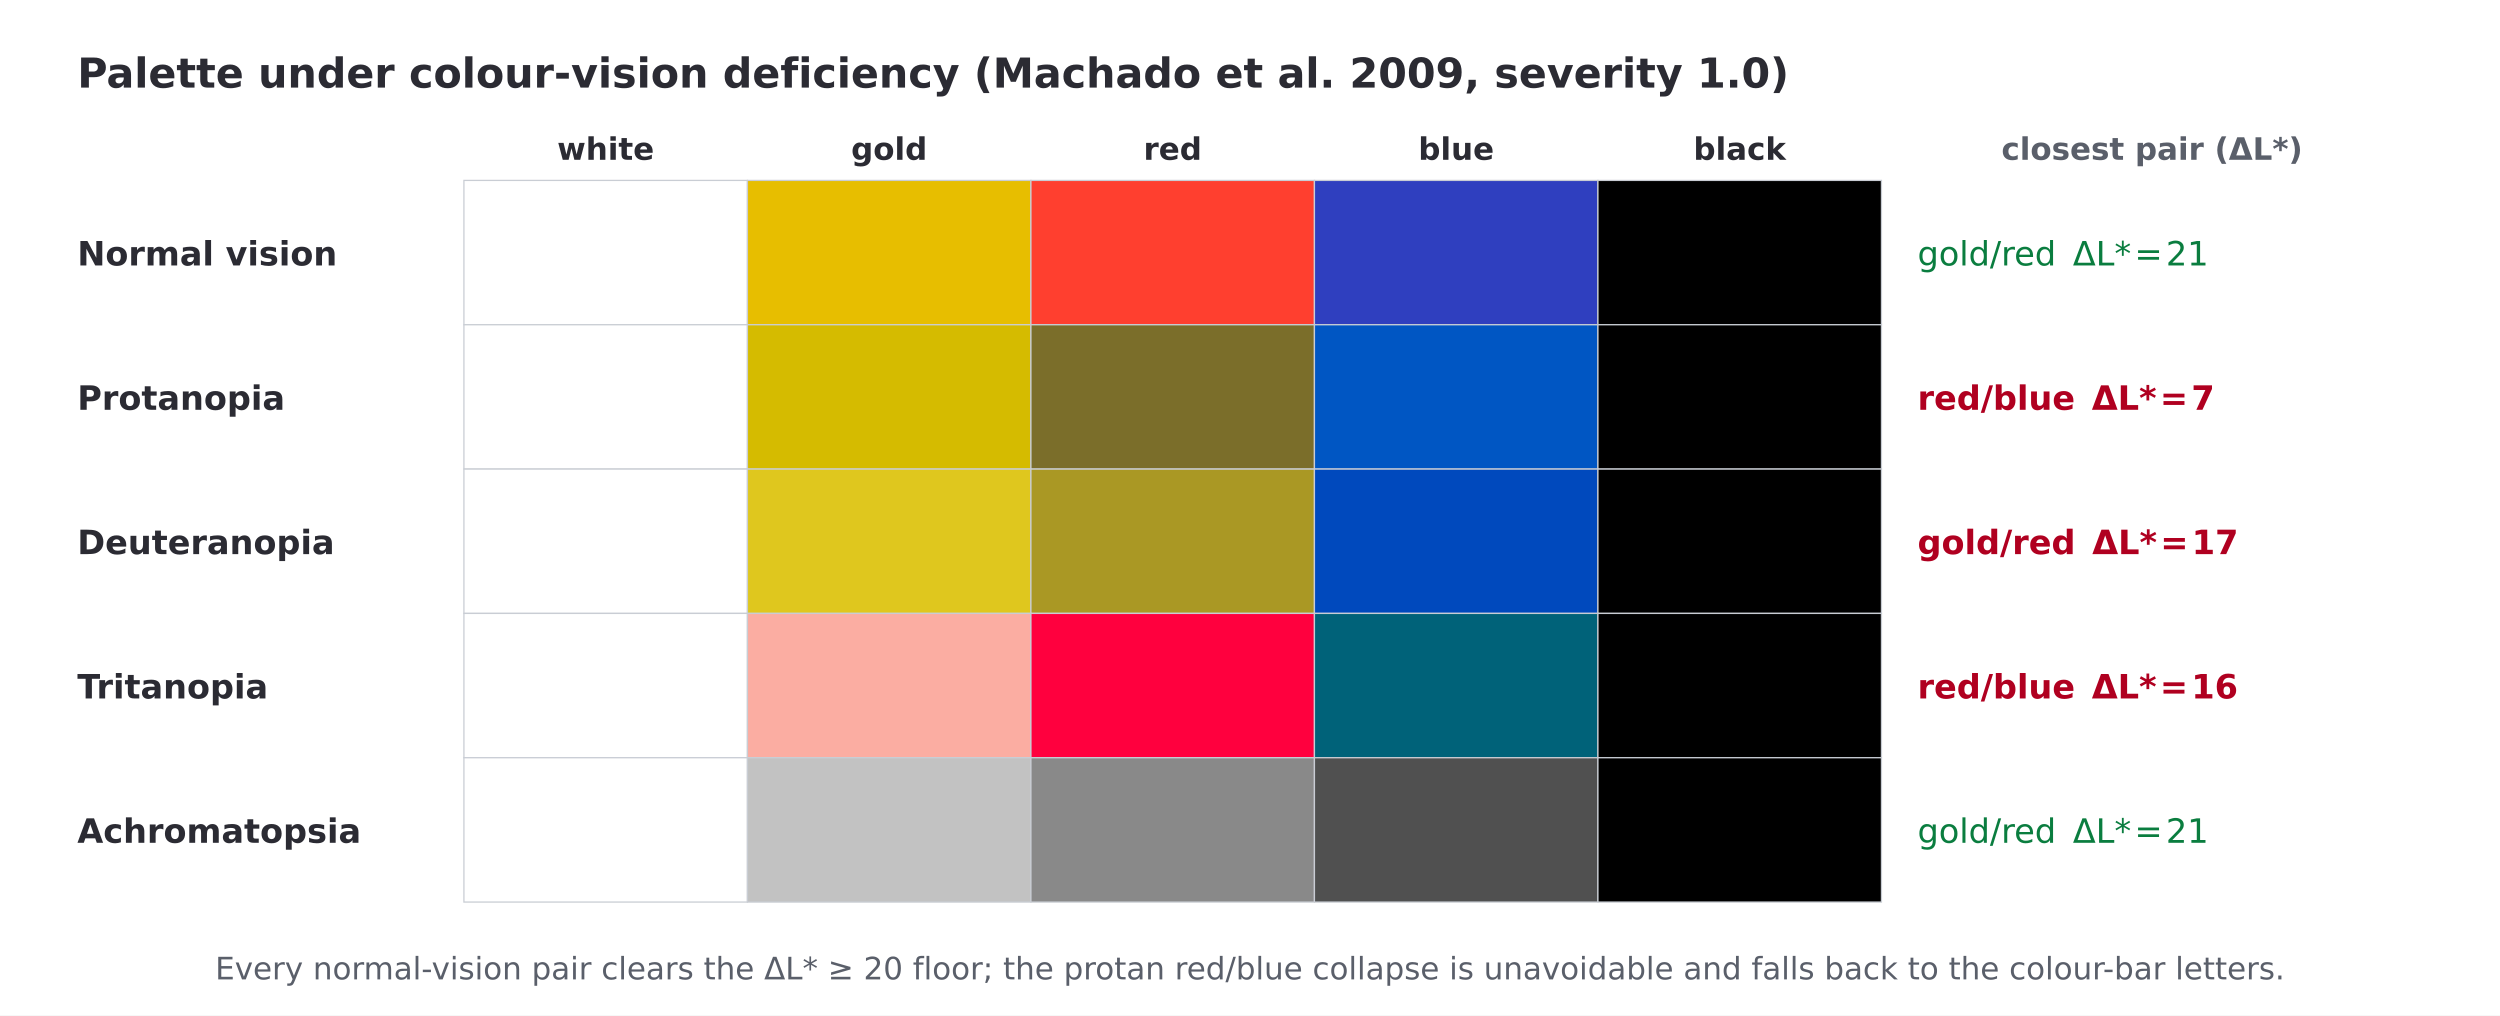
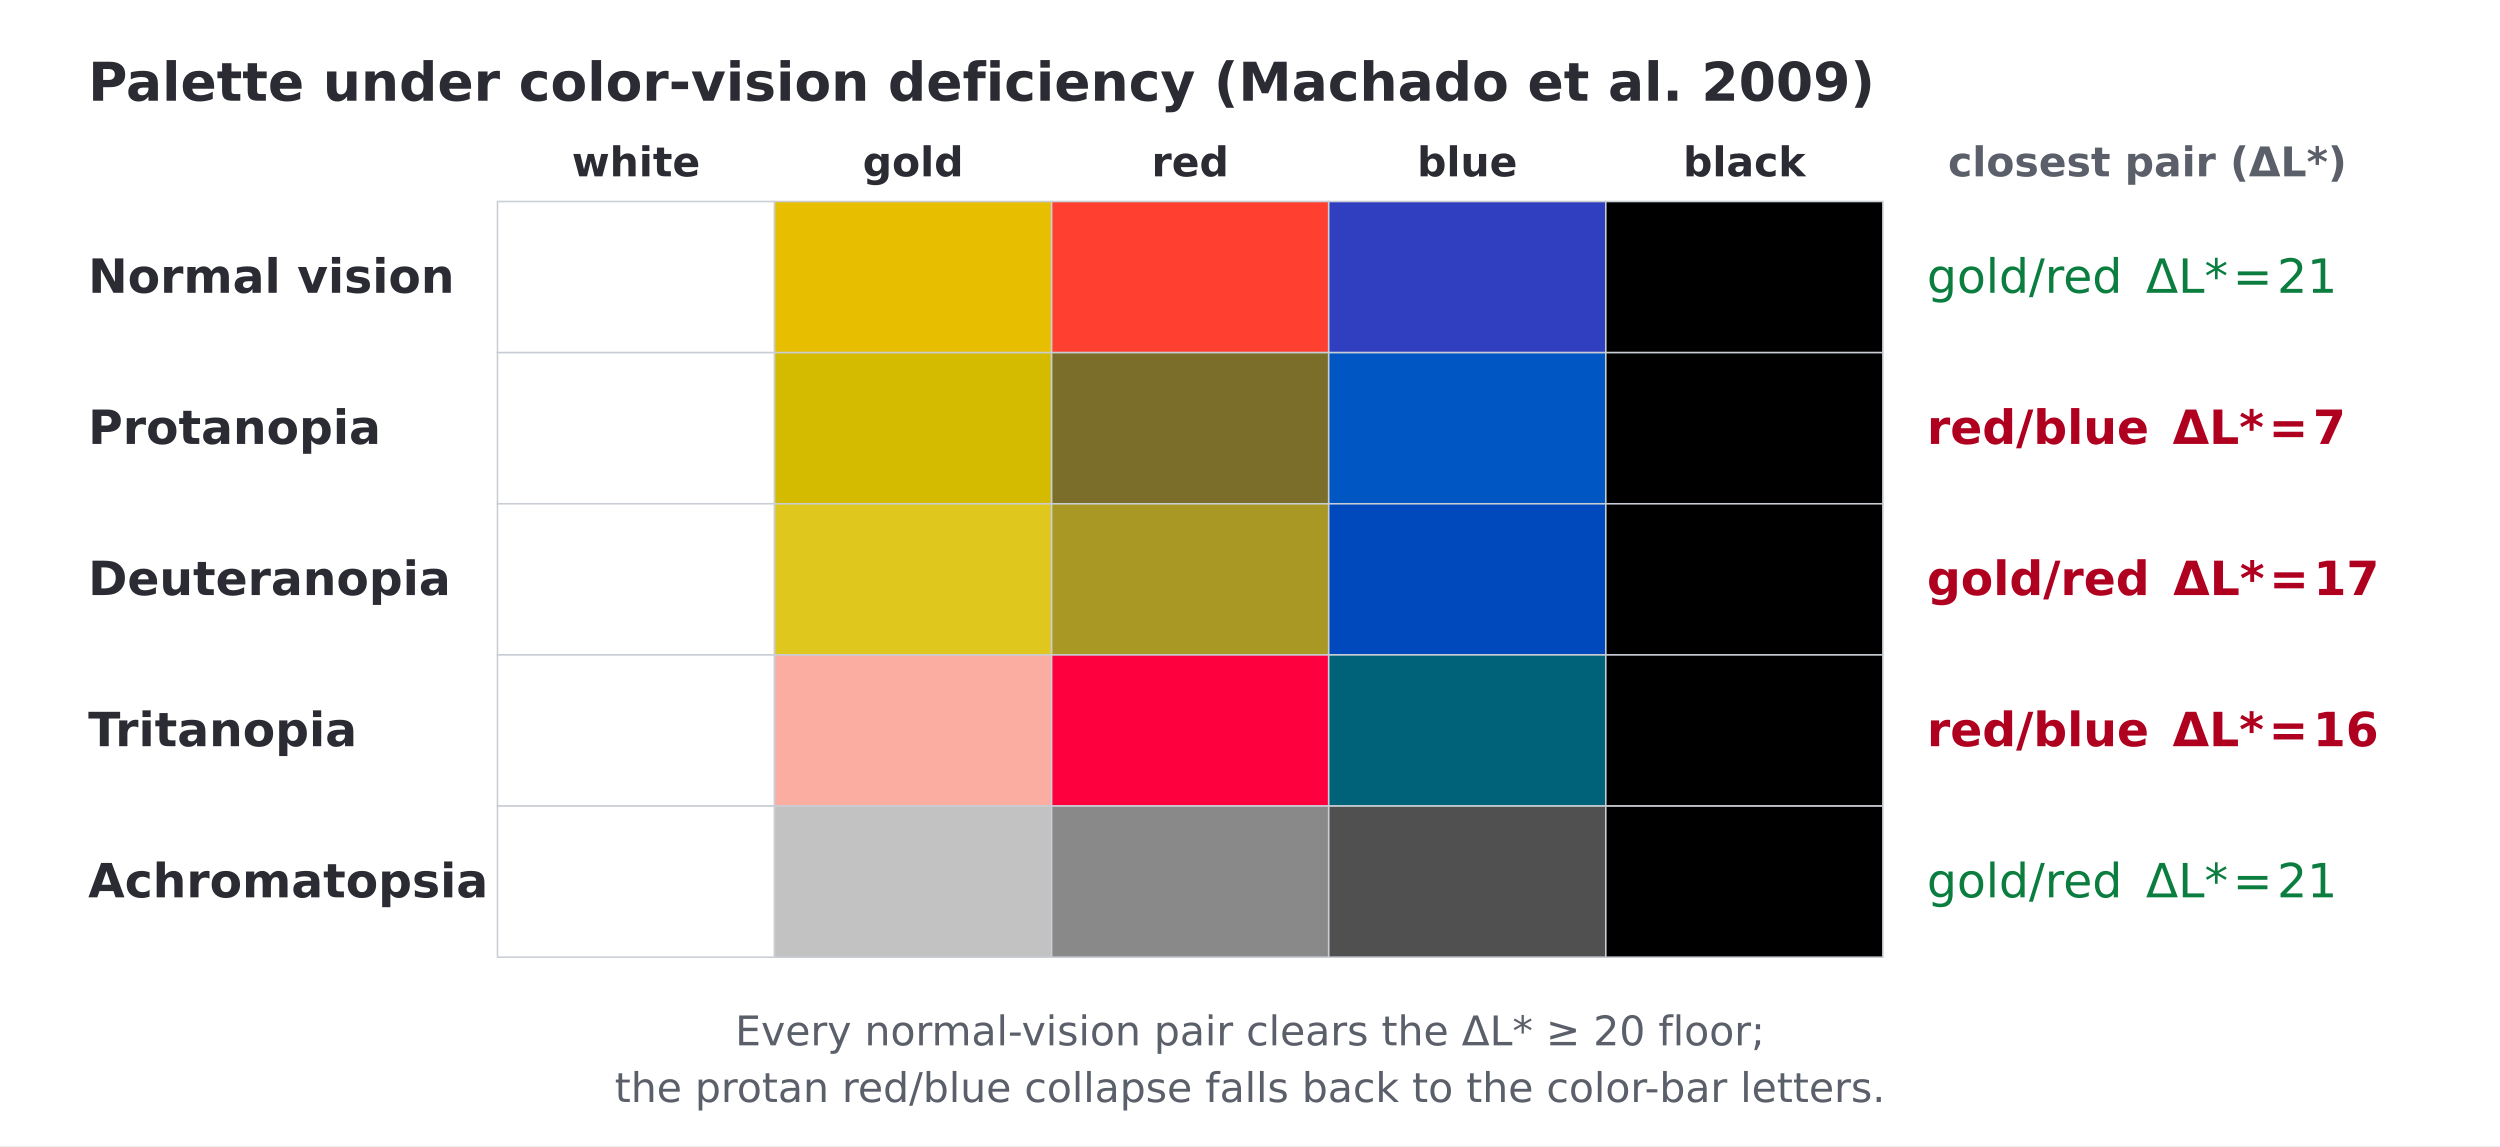
- <svg xmlns="http://www.w3.org/2000/svg" width="970.00" height="394.00" viewBox="0 0 970.00 394.00" font-family="'DejaVu Sans', 'Bitstream Vera Sans', Verdana, sans-serif" data-spec-version="v7" data-generator="scripts/spec_figures.py">
-   <rect x="0.00" y="0.00" width="970.00" height="394.00" fill="#ffffff" stroke="none" stroke-width="1.0" />
-   <text x="30.00" y="34.00" font-family="'DejaVu Sans', 'Bitstream Vera Sans', Verdana, sans-serif" font-size="16px" font-weight="bold" text-anchor="start" fill="#2b2b33">Palette under colour-vision deficiency (Machado et al. 2009, severity 1.0)</text>
-   <text x="235.00" y="62.00" font-family="'DejaVu Sans', 'Bitstream Vera Sans', Verdana, sans-serif" font-size="12px" font-weight="bold" text-anchor="middle" fill="#2b2b33">white</text>
-   <text x="345.00" y="62.00" font-family="'DejaVu Sans', 'Bitstream Vera Sans', Verdana, sans-serif" font-size="12px" font-weight="bold" text-anchor="middle" fill="#2b2b33">gold</text>
-   <text x="455.00" y="62.00" font-family="'DejaVu Sans', 'Bitstream Vera Sans', Verdana, sans-serif" font-size="12px" font-weight="bold" text-anchor="middle" fill="#2b2b33">red</text>
-   <text x="565.00" y="62.00" font-family="'DejaVu Sans', 'Bitstream Vera Sans', Verdana, sans-serif" font-size="12px" font-weight="bold" text-anchor="middle" fill="#2b2b33">blue</text>
-   <text x="675.00" y="62.00" font-family="'DejaVu Sans', 'Bitstream Vera Sans', Verdana, sans-serif" font-size="12px" font-weight="bold" text-anchor="middle" fill="#2b2b33">black</text>
-   <text x="835.00" y="62.00" font-family="'DejaVu Sans', 'Bitstream Vera Sans', Verdana, sans-serif" font-size="12px" font-weight="bold" text-anchor="middle" fill="#5a5f6a">closest pair (ΔL*)</text>
-   <text x="30.00" y="103.00" font-family="'DejaVu Sans', 'Bitstream Vera Sans', Verdana, sans-serif" font-size="13px" font-weight="bold" text-anchor="start" fill="#2b2b33">Normal vision</text>
-   <rect x="180.00" y="70.00" width="110.00" height="56.00" fill="#ffffff" stroke="#c9cdd4" stroke-width="0.5" />
-   <rect x="290.00" y="70.00" width="110.00" height="56.00" fill="#e7be00" stroke="#c9cdd4" stroke-width="0.5" />
-   <rect x="400.00" y="70.00" width="110.00" height="56.00" fill="#ff3f2f" stroke="#c9cdd4" stroke-width="0.5" />
-   <rect x="510.00" y="70.00" width="110.00" height="56.00" fill="#2f3fbf" stroke="#c9cdd4" stroke-width="0.5" />
-   <rect x="620.00" y="70.00" width="110.00" height="56.00" fill="#000000" stroke="#c9cdd4" stroke-width="0.5" />
-   <text x="744.00" y="103.00" font-family="'DejaVu Sans', 'Bitstream Vera Sans', Verdana, sans-serif" font-size="13px" font-weight="normal" text-anchor="start" fill="#0a7d3f">gold/red ΔL* = 21</text>
-   <text x="30.00" y="159.00" font-family="'DejaVu Sans', 'Bitstream Vera Sans', Verdana, sans-serif" font-size="13px" font-weight="bold" text-anchor="start" fill="#2b2b33">Protanopia</text>
-   <rect x="180.00" y="126.00" width="110.00" height="56.00" fill="#ffffff" stroke="#c9cdd4" stroke-width="0.5" />
-   <rect x="290.00" y="126.00" width="110.00" height="56.00" fill="#d5bb00" stroke="#c9cdd4" stroke-width="0.5" />
-   <rect x="400.00" y="126.00" width="110.00" height="56.00" fill="#7b6e2a" stroke="#c9cdd4" stroke-width="0.5" />
-   <rect x="510.00" y="126.00" width="110.00" height="56.00" fill="#0056c3" stroke="#c9cdd4" stroke-width="0.5" />
-   <rect x="620.00" y="126.00" width="110.00" height="56.00" fill="#000000" stroke="#c9cdd4" stroke-width="0.5" />
-   <text x="744.00" y="159.00" font-family="'DejaVu Sans', 'Bitstream Vera Sans', Verdana, sans-serif" font-size="13px" font-weight="bold" text-anchor="start" fill="#b00020">red/blue ΔL* = 7</text>
-   <text x="30.00" y="215.00" font-family="'DejaVu Sans', 'Bitstream Vera Sans', Verdana, sans-serif" font-size="13px" font-weight="bold" text-anchor="start" fill="#2b2b33">Deuteranopia</text>
-   <rect x="180.00" y="182.00" width="110.00" height="56.00" fill="#ffffff" stroke="#c9cdd4" stroke-width="0.5" />
-   <rect x="290.00" y="182.00" width="110.00" height="56.00" fill="#dfc71e" stroke="#c9cdd4" stroke-width="0.5" />
-   <rect x="400.00" y="182.00" width="110.00" height="56.00" fill="#aa9824" stroke="#c9cdd4" stroke-width="0.5" />
-   <rect x="510.00" y="182.00" width="110.00" height="56.00" fill="#0049bd" stroke="#c9cdd4" stroke-width="0.5" />
-   <rect x="620.00" y="182.00" width="110.00" height="56.00" fill="#000000" stroke="#c9cdd4" stroke-width="0.5" />
-   <text x="744.00" y="215.00" font-family="'DejaVu Sans', 'Bitstream Vera Sans', Verdana, sans-serif" font-size="13px" font-weight="bold" text-anchor="start" fill="#b00020">gold/red ΔL* = 17</text>
-   <text x="30.00" y="271.00" font-family="'DejaVu Sans', 'Bitstream Vera Sans', Verdana, sans-serif" font-size="13px" font-weight="bold" text-anchor="start" fill="#2b2b33">Tritanopia</text>
-   <rect x="180.00" y="238.00" width="110.00" height="56.00" fill="#ffffff" stroke="#c9cdd4" stroke-width="0.5" />
-   <rect x="290.00" y="238.00" width="110.00" height="56.00" fill="#fbada2" stroke="#c9cdd4" stroke-width="0.5" />
-   <rect x="400.00" y="238.00" width="110.00" height="56.00" fill="#ff003e" stroke="#c9cdd4" stroke-width="0.5" />
-   <rect x="510.00" y="238.00" width="110.00" height="56.00" fill="#006279" stroke="#c9cdd4" stroke-width="0.5" />
-   <rect x="620.00" y="238.00" width="110.00" height="56.00" fill="#000000" stroke="#c9cdd4" stroke-width="0.5" />
-   <text x="744.00" y="271.00" font-family="'DejaVu Sans', 'Bitstream Vera Sans', Verdana, sans-serif" font-size="13px" font-weight="bold" text-anchor="start" fill="#b00020">red/blue ΔL* = 16</text>
-   <text x="30.00" y="327.00" font-family="'DejaVu Sans', 'Bitstream Vera Sans', Verdana, sans-serif" font-size="13px" font-weight="bold" text-anchor="start" fill="#2b2b33">Achromatopsia</text>
-   <rect x="180.00" y="294.00" width="110.00" height="56.00" fill="#ffffff" stroke="#c9cdd4" stroke-width="0.5" />
-   <rect x="290.00" y="294.00" width="110.00" height="56.00" fill="#c2c2c2" stroke="#c9cdd4" stroke-width="0.5" />
-   <rect x="400.00" y="294.00" width="110.00" height="56.00" fill="#898989" stroke="#c9cdd4" stroke-width="0.5" />
-   <rect x="510.00" y="294.00" width="110.00" height="56.00" fill="#505050" stroke="#c9cdd4" stroke-width="0.5" />
-   <rect x="620.00" y="294.00" width="110.00" height="56.00" fill="#000000" stroke="#c9cdd4" stroke-width="0.5" />
-   <text x="744.00" y="327.00" font-family="'DejaVu Sans', 'Bitstream Vera Sans', Verdana, sans-serif" font-size="13px" font-weight="normal" text-anchor="start" fill="#0a7d3f">gold/red ΔL* = 21</text>
-   <text x="485.00" y="380.00" font-family="'DejaVu Sans', 'Bitstream Vera Sans', Verdana, sans-serif" font-size="12px" font-weight="normal" text-anchor="middle" fill="#5a5f6a">Every normal-vision pair clears the ΔL* ≥ 20 floor; the protan red/blue collapse is unavoidable and falls back to the colour-bar letters.</text>
+ <svg xmlns="http://www.w3.org/2000/svg" width="794.00" height="364.00" viewBox="0 0 794.00 364.00" font-family="'DejaVu Sans', 'Bitstream Vera Sans', Verdana, sans-serif" data-spec-version="v7" data-generator="scripts/spec_figures.py">
+   <rect x="0.00" y="0.00" width="794.00" height="364.00" fill="#ffffff" stroke="none" stroke-width="1.0" />
+   <text x="28.00" y="32.00" font-family="'DejaVu Sans', 'Bitstream Vera Sans', Verdana, sans-serif" font-size="17px" font-weight="bold" text-anchor="start" fill="#2b2b33">Palette under color-vision deficiency (Machado et al. 2009)</text>
+   <text x="202.00" y="56.00" font-family="'DejaVu Sans', 'Bitstream Vera Sans', Verdana, sans-serif" font-size="13px" font-weight="bold" text-anchor="middle" fill="#2b2b33">white</text>
+   <text x="290.00" y="56.00" font-family="'DejaVu Sans', 'Bitstream Vera Sans', Verdana, sans-serif" font-size="13px" font-weight="bold" text-anchor="middle" fill="#2b2b33">gold</text>
+   <text x="378.00" y="56.00" font-family="'DejaVu Sans', 'Bitstream Vera Sans', Verdana, sans-serif" font-size="13px" font-weight="bold" text-anchor="middle" fill="#2b2b33">red</text>
+   <text x="466.00" y="56.00" font-family="'DejaVu Sans', 'Bitstream Vera Sans', Verdana, sans-serif" font-size="13px" font-weight="bold" text-anchor="middle" fill="#2b2b33">blue</text>
+   <text x="554.00" y="56.00" font-family="'DejaVu Sans', 'Bitstream Vera Sans', Verdana, sans-serif" font-size="13px" font-weight="bold" text-anchor="middle" fill="#2b2b33">black</text>
+   <text x="682.00" y="56.00" font-family="'DejaVu Sans', 'Bitstream Vera Sans', Verdana, sans-serif" font-size="13px" font-weight="bold" text-anchor="middle" fill="#5a5f6a">closest pair (ΔL*)</text>
+   <text x="28.00" y="93.00" font-family="'DejaVu Sans', 'Bitstream Vera Sans', Verdana, sans-serif" font-size="15px" font-weight="bold" text-anchor="start" fill="#2b2b33">Normal vision</text>
+   <rect x="158.00" y="64.00" width="88.00" height="48.00" fill="#ffffff" stroke="#c9cdd4" stroke-width="0.5" />
+   <rect x="246.00" y="64.00" width="88.00" height="48.00" fill="#e7be00" stroke="#c9cdd4" stroke-width="0.5" />
+   <rect x="334.00" y="64.00" width="88.00" height="48.00" fill="#ff3f2f" stroke="#c9cdd4" stroke-width="0.5" />
+   <rect x="422.00" y="64.00" width="88.00" height="48.00" fill="#2f3fbf" stroke="#c9cdd4" stroke-width="0.5" />
+   <rect x="510.00" y="64.00" width="88.00" height="48.00" fill="#000000" stroke="#c9cdd4" stroke-width="0.5" />
+   <text x="612.00" y="93.00" font-family="'DejaVu Sans', 'Bitstream Vera Sans', Verdana, sans-serif" font-size="15px" font-weight="normal" text-anchor="start" fill="#0a7d3f">gold/red ΔL* = 21</text>
+   <text x="28.00" y="141.00" font-family="'DejaVu Sans', 'Bitstream Vera Sans', Verdana, sans-serif" font-size="15px" font-weight="bold" text-anchor="start" fill="#2b2b33">Protanopia</text>
+   <rect x="158.00" y="112.00" width="88.00" height="48.00" fill="#ffffff" stroke="#c9cdd4" stroke-width="0.5" />
+   <rect x="246.00" y="112.00" width="88.00" height="48.00" fill="#d5bb00" stroke="#c9cdd4" stroke-width="0.5" />
+   <rect x="334.00" y="112.00" width="88.00" height="48.00" fill="#7b6e2a" stroke="#c9cdd4" stroke-width="0.5" />
+   <rect x="422.00" y="112.00" width="88.00" height="48.00" fill="#0056c3" stroke="#c9cdd4" stroke-width="0.5" />
+   <rect x="510.00" y="112.00" width="88.00" height="48.00" fill="#000000" stroke="#c9cdd4" stroke-width="0.5" />
+   <text x="612.00" y="141.00" font-family="'DejaVu Sans', 'Bitstream Vera Sans', Verdana, sans-serif" font-size="15px" font-weight="bold" text-anchor="start" fill="#b00020">red/blue ΔL* = 7</text>
+   <text x="28.00" y="189.00" font-family="'DejaVu Sans', 'Bitstream Vera Sans', Verdana, sans-serif" font-size="15px" font-weight="bold" text-anchor="start" fill="#2b2b33">Deuteranopia</text>
+   <rect x="158.00" y="160.00" width="88.00" height="48.00" fill="#ffffff" stroke="#c9cdd4" stroke-width="0.5" />
+   <rect x="246.00" y="160.00" width="88.00" height="48.00" fill="#dfc71e" stroke="#c9cdd4" stroke-width="0.5" />
+   <rect x="334.00" y="160.00" width="88.00" height="48.00" fill="#aa9824" stroke="#c9cdd4" stroke-width="0.5" />
+   <rect x="422.00" y="160.00" width="88.00" height="48.00" fill="#0049bd" stroke="#c9cdd4" stroke-width="0.5" />
+   <rect x="510.00" y="160.00" width="88.00" height="48.00" fill="#000000" stroke="#c9cdd4" stroke-width="0.5" />
+   <text x="612.00" y="189.00" font-family="'DejaVu Sans', 'Bitstream Vera Sans', Verdana, sans-serif" font-size="15px" font-weight="bold" text-anchor="start" fill="#b00020">gold/red ΔL* = 17</text>
+   <text x="28.00" y="237.00" font-family="'DejaVu Sans', 'Bitstream Vera Sans', Verdana, sans-serif" font-size="15px" font-weight="bold" text-anchor="start" fill="#2b2b33">Tritanopia</text>
+   <rect x="158.00" y="208.00" width="88.00" height="48.00" fill="#ffffff" stroke="#c9cdd4" stroke-width="0.5" />
+   <rect x="246.00" y="208.00" width="88.00" height="48.00" fill="#fbada2" stroke="#c9cdd4" stroke-width="0.5" />
+   <rect x="334.00" y="208.00" width="88.00" height="48.00" fill="#ff003e" stroke="#c9cdd4" stroke-width="0.5" />
+   <rect x="422.00" y="208.00" width="88.00" height="48.00" fill="#006279" stroke="#c9cdd4" stroke-width="0.5" />
+   <rect x="510.00" y="208.00" width="88.00" height="48.00" fill="#000000" stroke="#c9cdd4" stroke-width="0.5" />
+   <text x="612.00" y="237.00" font-family="'DejaVu Sans', 'Bitstream Vera Sans', Verdana, sans-serif" font-size="15px" font-weight="bold" text-anchor="start" fill="#b00020">red/blue ΔL* = 16</text>
+   <text x="28.00" y="285.00" font-family="'DejaVu Sans', 'Bitstream Vera Sans', Verdana, sans-serif" font-size="15px" font-weight="bold" text-anchor="start" fill="#2b2b33">Achromatopsia</text>
+   <rect x="158.00" y="256.00" width="88.00" height="48.00" fill="#ffffff" stroke="#c9cdd4" stroke-width="0.5" />
+   <rect x="246.00" y="256.00" width="88.00" height="48.00" fill="#c2c2c2" stroke="#c9cdd4" stroke-width="0.5" />
+   <rect x="334.00" y="256.00" width="88.00" height="48.00" fill="#898989" stroke="#c9cdd4" stroke-width="0.5" />
+   <rect x="422.00" y="256.00" width="88.00" height="48.00" fill="#505050" stroke="#c9cdd4" stroke-width="0.5" />
+   <rect x="510.00" y="256.00" width="88.00" height="48.00" fill="#000000" stroke="#c9cdd4" stroke-width="0.5" />
+   <text x="612.00" y="285.00" font-family="'DejaVu Sans', 'Bitstream Vera Sans', Verdana, sans-serif" font-size="15px" font-weight="normal" text-anchor="start" fill="#0a7d3f">gold/red ΔL* = 21</text>
+   <text x="397.00" y="332.00" font-family="'DejaVu Sans', 'Bitstream Vera Sans', Verdana, sans-serif" font-size="13px" font-weight="normal" text-anchor="middle" fill="#5a5f6a">Every normal-vision pair clears the ΔL* ≥ 20 floor;</text>
+   <text x="397.00" y="350.00" font-family="'DejaVu Sans', 'Bitstream Vera Sans', Verdana, sans-serif" font-size="13px" font-weight="normal" text-anchor="middle" fill="#5a5f6a">the protan red/blue collapse falls back to the color-bar letters.</text>
</svg>
